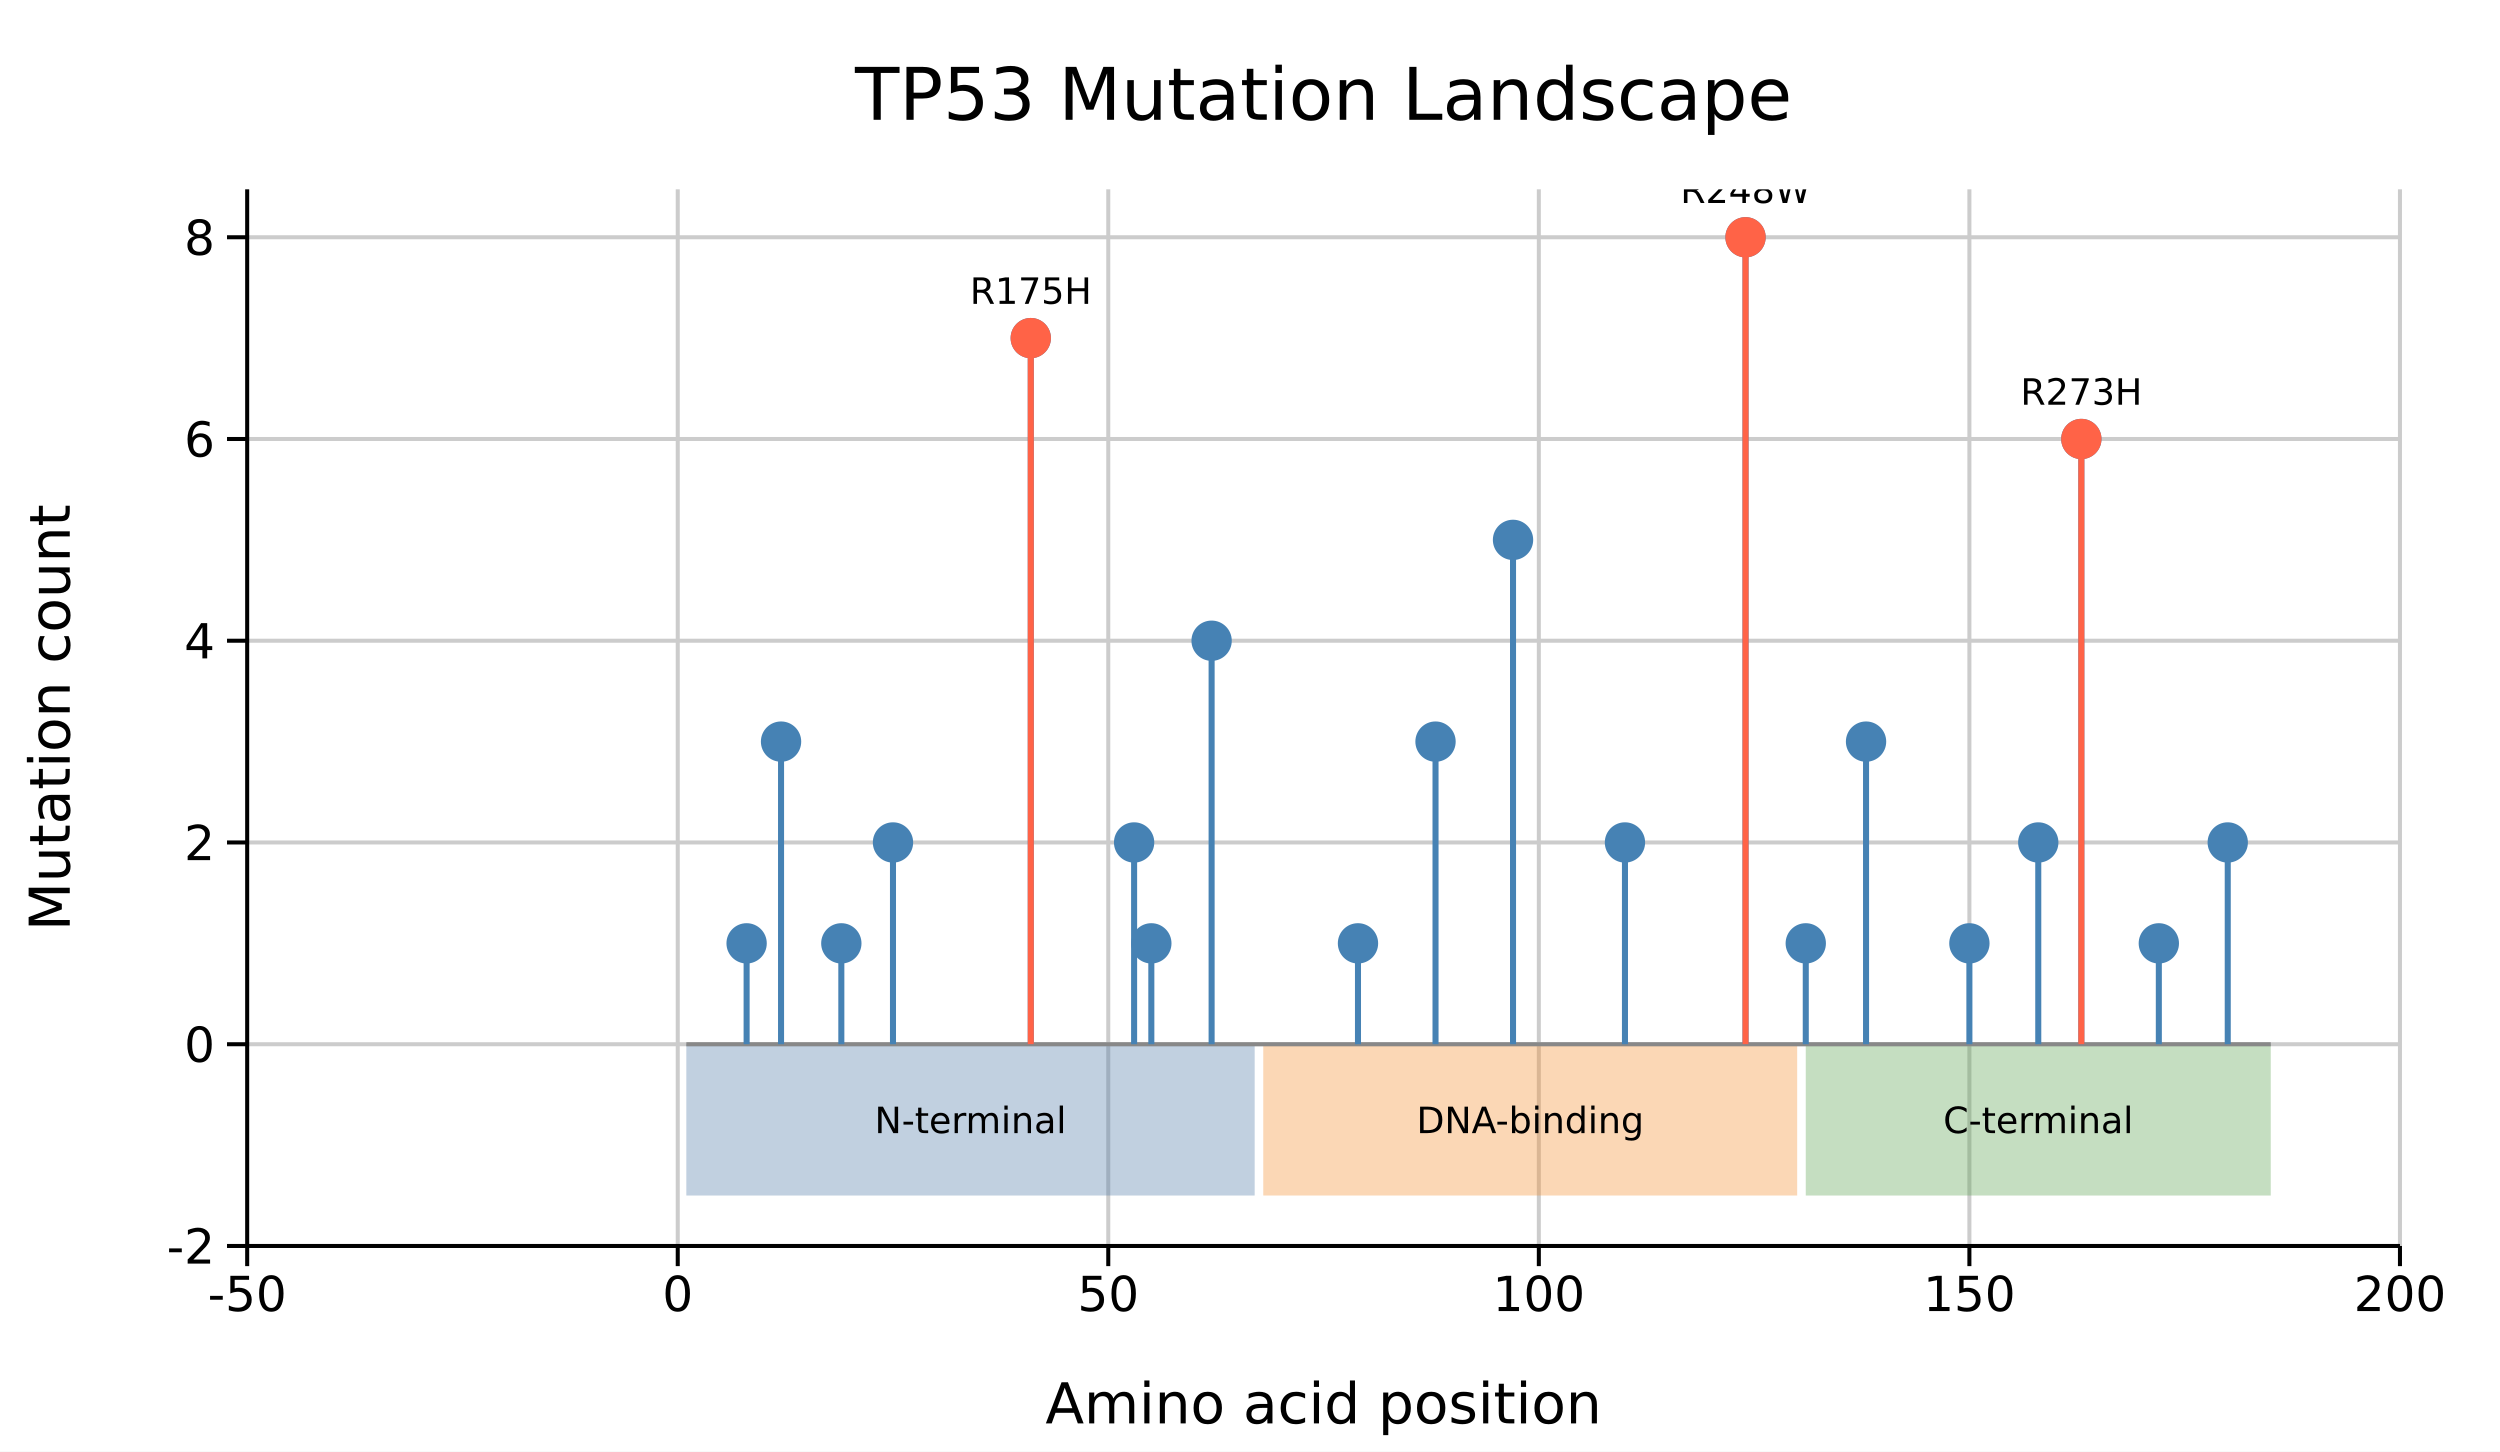
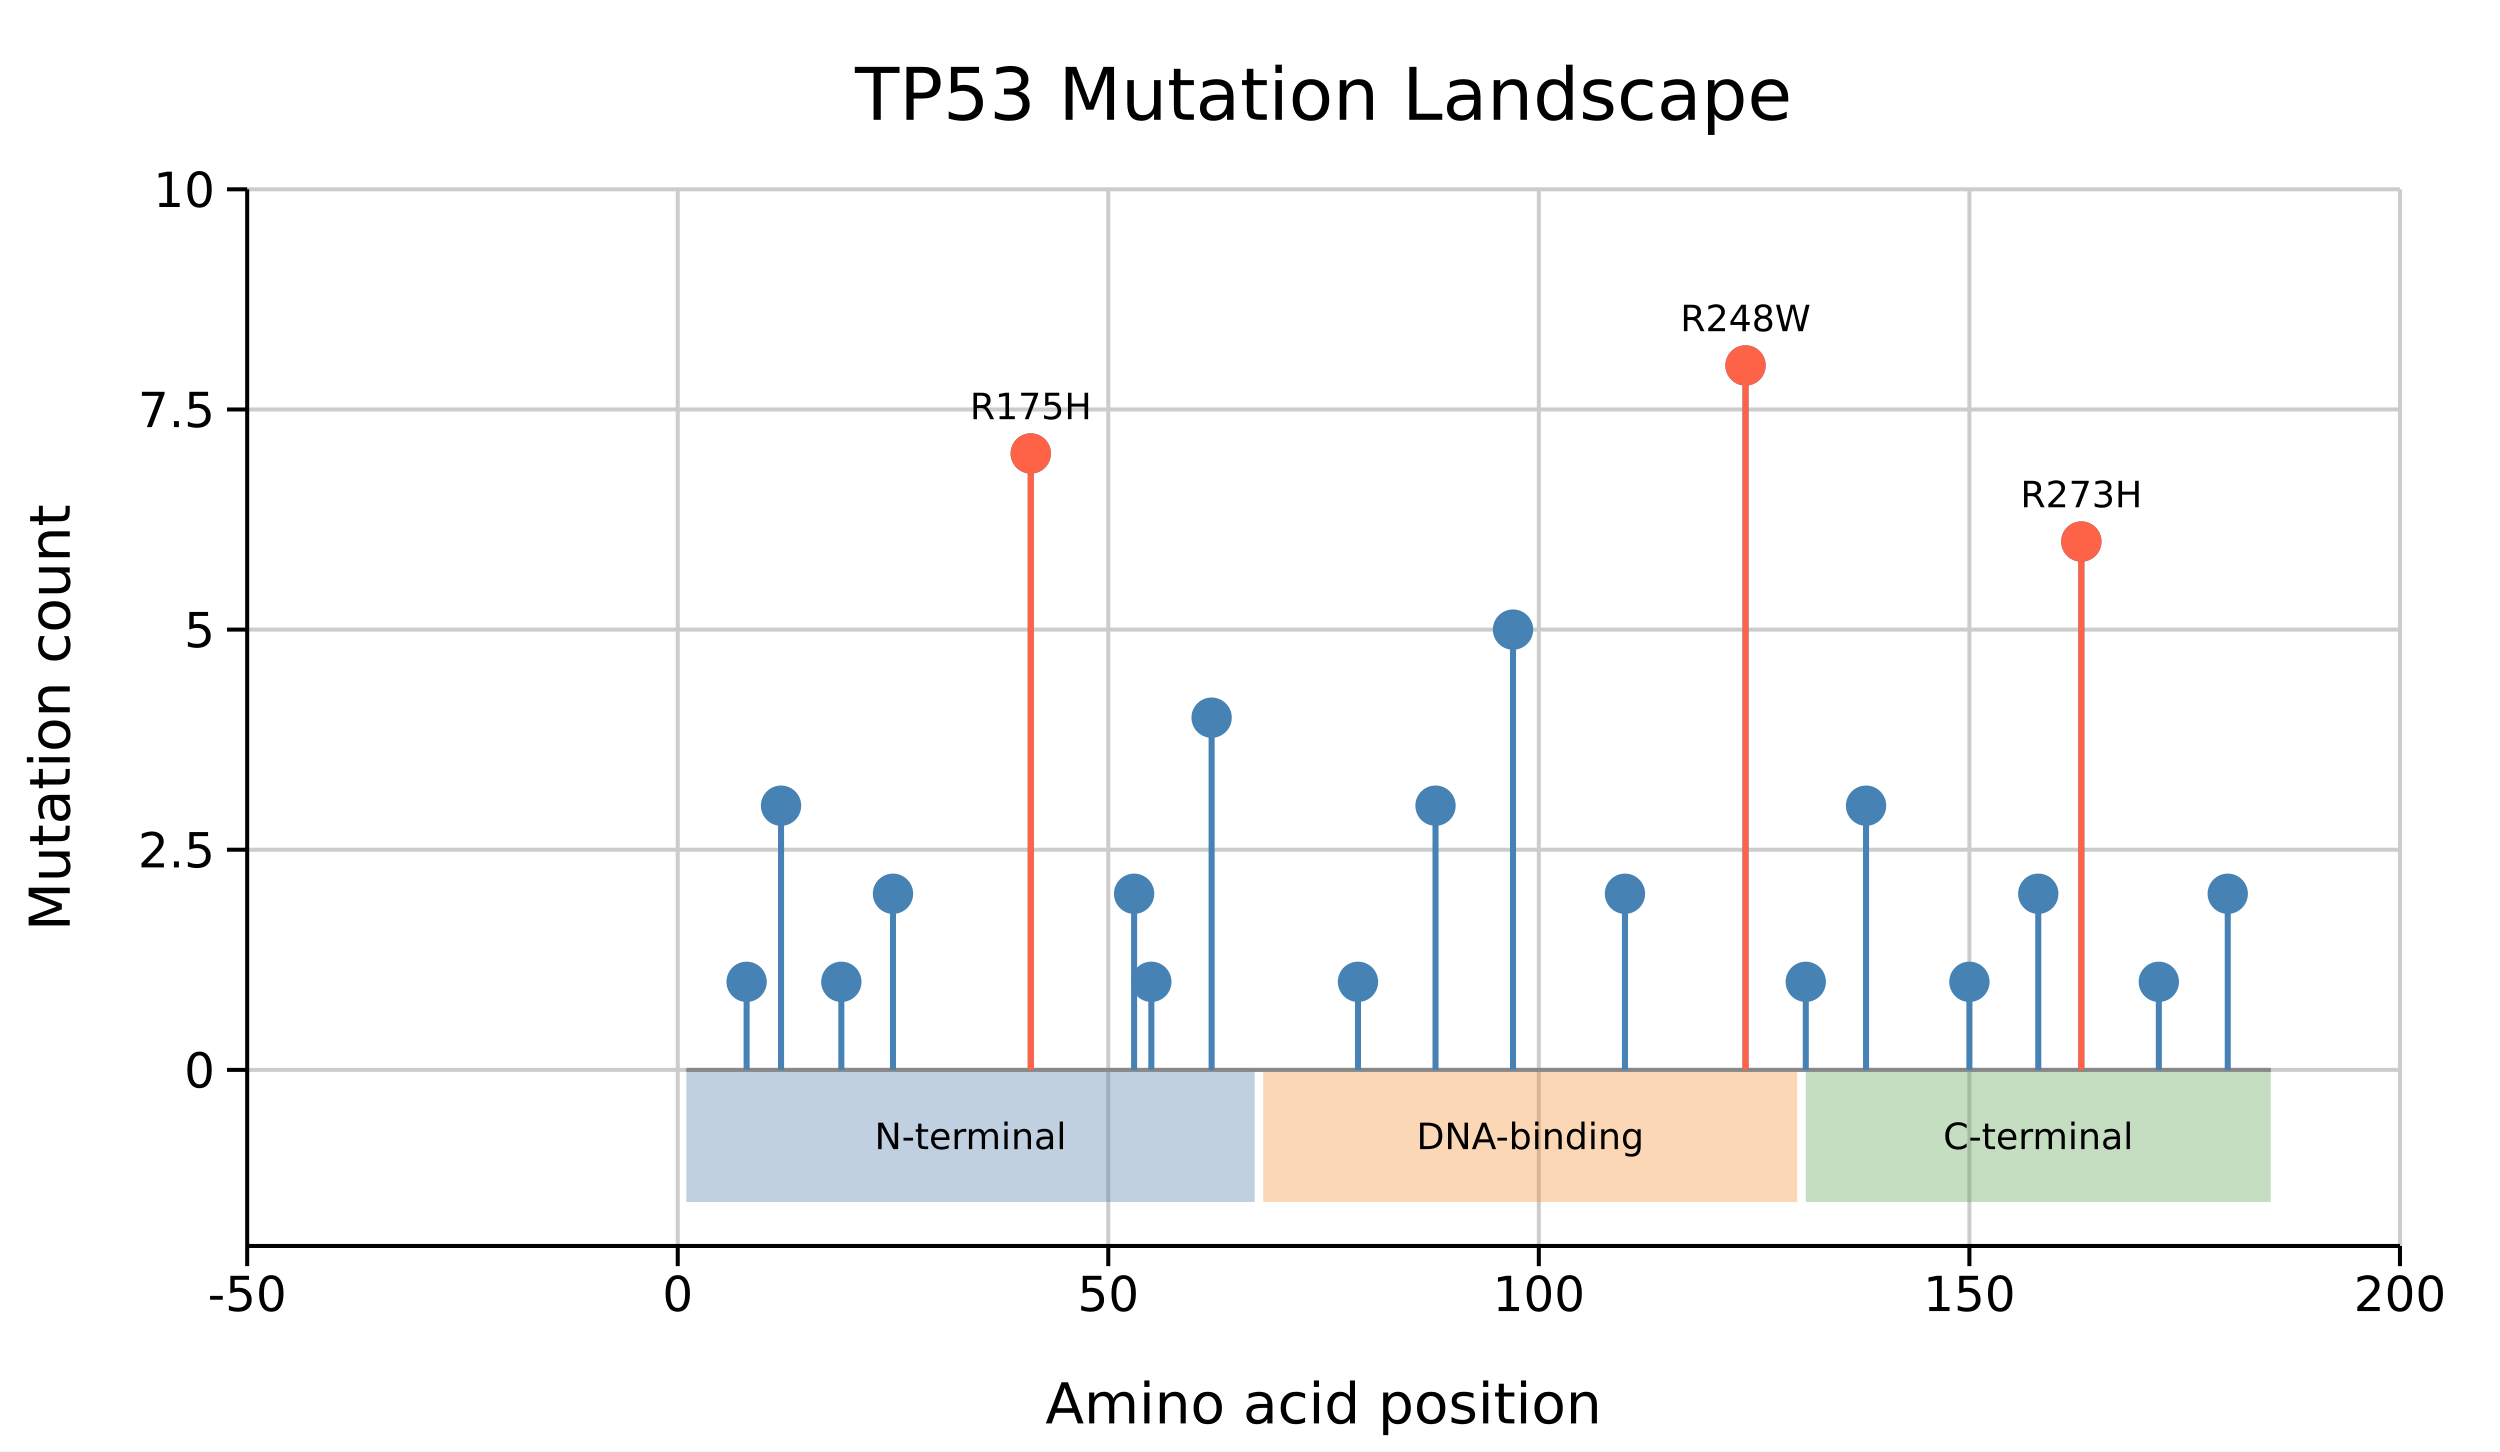
<svg xmlns="http://www.w3.org/2000/svg" width="620" height="360" font-family="DejaVu Sans, Verdana, Liberation Sans, Arial, sans-serif" fill="black">
  <rect width="100%" height="100%" fill="white" />
  <defs>
    <clipPath id="kuva-clip-1">
      <rect x="61.3" y="46.95" width="533.89" height="262.05" />
    </clipPath>
  </defs>
  <line x1="168.08" y1="46.95" x2="168.08" y2="309" stroke="#cccccc" stroke-width="1" />
  <line x1="274.85" y1="46.95" x2="274.85" y2="309" stroke="#cccccc" stroke-width="1" />
  <line x1="381.63" y1="46.95" x2="381.63" y2="309" stroke="#cccccc" stroke-width="1" />
  <line x1="488.41" y1="46.95" x2="488.41" y2="309" stroke="#cccccc" stroke-width="1" />
  <line x1="595.19" y1="46.95" x2="595.19" y2="309" stroke="#cccccc" stroke-width="1" />
-   <line x1="61.3" y1="258.97" x2="595.19" y2="258.97" stroke="#cccccc" stroke-width="1" />
-   <line x1="61.3" y1="208.93" x2="595.19" y2="208.93" stroke="#cccccc" stroke-width="1" />
-   <line x1="61.3" y1="158.9" x2="595.19" y2="158.9" stroke="#cccccc" stroke-width="1" />
-   <line x1="61.3" y1="108.87" x2="595.19" y2="108.87" stroke="#cccccc" stroke-width="1" />
-   <line x1="61.3" y1="58.84" x2="595.19" y2="58.84" stroke="#cccccc" stroke-width="1" />
+   <line x1="61.3" y1="265.33" x2="595.19" y2="265.33" stroke="#cccccc" stroke-width="1" />
+   <line x1="61.3" y1="210.73" x2="595.19" y2="210.73" stroke="#cccccc" stroke-width="1" />
+   <line x1="61.3" y1="156.14" x2="595.19" y2="156.14" stroke="#cccccc" stroke-width="1" />
+   <line x1="61.3" y1="101.55" x2="595.19" y2="101.55" stroke="#cccccc" stroke-width="1" />
+   <line x1="61.3" y1="46.95" x2="595.19" y2="46.95" stroke="#cccccc" stroke-width="1" />
  <line x1="61.3" y1="309" x2="595.19" y2="309" stroke="#000000" stroke-width="1" />
  <line x1="61.3" y1="46.95" x2="61.3" y2="309" stroke="#000000" stroke-width="1" />
  <line x1="61.3" y1="309" x2="61.3" y2="314" stroke="#000000" stroke-width="1" />
  <text x="61.3" y="325.14" font-size="12" text-anchor="middle">-50</text>
  <line x1="168.08" y1="309" x2="168.08" y2="314" stroke="#000000" stroke-width="1" />
  <text x="168.08" y="325.14" font-size="12" text-anchor="middle">0</text>
  <line x1="274.85" y1="309" x2="274.85" y2="314" stroke="#000000" stroke-width="1" />
  <text x="274.85" y="325.14" font-size="12" text-anchor="middle">50</text>
  <line x1="381.63" y1="309" x2="381.63" y2="314" stroke="#000000" stroke-width="1" />
  <text x="381.63" y="325.14" font-size="12" text-anchor="middle">100</text>
  <line x1="488.41" y1="309" x2="488.41" y2="314" stroke="#000000" stroke-width="1" />
  <text x="488.41" y="325.14" font-size="12" text-anchor="middle">150</text>
  <line x1="595.19" y1="309" x2="595.19" y2="314" stroke="#000000" stroke-width="1" />
  <text x="595.19" y="325.14" font-size="12" text-anchor="middle">200</text>
-   <line x1="56.3" y1="309" x2="61.3" y2="309" stroke="#000000" stroke-width="1" />
-   <text x="53.3" y="313.37" font-size="12" text-anchor="end">-2</text>
-   <line x1="56.3" y1="258.97" x2="61.3" y2="258.97" stroke="#000000" stroke-width="1" />
-   <text x="53.3" y="263.34" font-size="12" text-anchor="end">0</text>
-   <line x1="56.3" y1="208.93" x2="61.3" y2="208.93" stroke="#000000" stroke-width="1" />
-   <text x="53.3" y="213.31" font-size="12" text-anchor="end">2</text>
-   <line x1="56.3" y1="158.9" x2="61.3" y2="158.9" stroke="#000000" stroke-width="1" />
-   <text x="53.3" y="163.28" font-size="12" text-anchor="end">4</text>
-   <line x1="56.3" y1="108.87" x2="61.3" y2="108.87" stroke="#000000" stroke-width="1" />
-   <text x="53.3" y="113.24" font-size="12" text-anchor="end">6</text>
-   <line x1="56.3" y1="58.84" x2="61.3" y2="58.84" stroke="#000000" stroke-width="1" />
-   <text x="53.3" y="63.21" font-size="12" text-anchor="end">8</text>
+   <line x1="56.3" y1="265.33" x2="61.3" y2="265.33" stroke="#000000" stroke-width="1" />
+   <text x="53.3" y="269.7" font-size="12" text-anchor="end">0</text>
+   <line x1="56.3" y1="210.73" x2="61.3" y2="210.73" stroke="#000000" stroke-width="1" />
+   <text x="53.3" y="215.11" font-size="12" text-anchor="end">2.5</text>
+   <line x1="56.3" y1="156.14" x2="61.3" y2="156.14" stroke="#000000" stroke-width="1" />
+   <text x="53.3" y="160.51" font-size="12" text-anchor="end">5</text>
+   <line x1="56.3" y1="101.55" x2="61.3" y2="101.55" stroke="#000000" stroke-width="1" />
+   <text x="53.3" y="105.92" font-size="12" text-anchor="end">7.5</text>
+   <line x1="56.3" y1="46.95" x2="61.3" y2="46.95" stroke="#000000" stroke-width="1" />
+   <text x="53.3" y="51.33" font-size="12" text-anchor="end">10</text>
  <text x="328.24" y="353" font-size="14" text-anchor="middle">Amino acid position</text>
  <text x="17.3" y="177.98" font-size="14" text-anchor="middle" transform="rotate(-90,17.3,177.98)">Mutation count</text>
  <text x="328.24" y="29.71" font-size="18" text-anchor="middle">TP53 Mutation Landscape</text>
  <g clip-path="url(#kuva-clip-1)">
-     <rect x="170.21" y="258.97" width="140.95" height="37.52" fill="#4e79a7" fill-opacity="0.35" />
-     <text x="240.68" y="281.01" font-size="9" text-anchor="middle">N-terminal</text>
-     <rect x="313.29" y="258.97" width="132.41" height="37.52" fill="#f28e2b" fill-opacity="0.35" />
-     <text x="379.5" y="281.01" font-size="9" text-anchor="middle">DNA-binding</text>
-     <rect x="447.83" y="258.97" width="115.32" height="37.52" fill="#59a14f" fill-opacity="0.35" />
-     <text x="505.49" y="281.01" font-size="9" text-anchor="middle">C-terminal</text>
-     <line x1="170.21" y1="258.97" x2="563.15" y2="258.97" stroke="#888888" stroke-width="1" />
-     <line x1="185.16" y1="258.97" x2="185.16" y2="233.95" stroke="#4682b4" stroke-width="1.5" />
-     <circle cx="185.16" cy="233.95" r="4.5" fill="#4682b4" stroke="#4682b4" stroke-width="1" />
-     <line x1="193.7" y1="258.97" x2="193.7" y2="183.92" stroke="#4682b4" stroke-width="1.5" />
-     <circle cx="193.7" cy="183.92" r="4.5" fill="#4682b4" stroke="#4682b4" stroke-width="1" />
-     <line x1="208.65" y1="258.97" x2="208.65" y2="233.95" stroke="#4682b4" stroke-width="1.5" />
-     <circle cx="208.65" cy="233.95" r="4.5" fill="#4682b4" stroke="#4682b4" stroke-width="1" />
-     <line x1="221.46" y1="258.97" x2="221.46" y2="208.93" stroke="#4682b4" stroke-width="1.5" />
-     <circle cx="221.46" cy="208.93" r="4.5" fill="#4682b4" stroke="#4682b4" stroke-width="1" />
-     <line x1="255.63" y1="258.97" x2="255.63" y2="83.85" stroke="#4682b4" stroke-width="1.5" />
-     <circle cx="255.63" cy="83.85" r="4.5" fill="#4682b4" stroke="#4682b4" stroke-width="1" />
-     <line x1="281.26" y1="258.97" x2="281.26" y2="208.93" stroke="#4682b4" stroke-width="1.5" />
-     <circle cx="281.26" cy="208.93" r="4.5" fill="#4682b4" stroke="#4682b4" stroke-width="1" />
-     <line x1="285.53" y1="258.97" x2="285.53" y2="233.95" stroke="#4682b4" stroke-width="1.5" />
-     <circle cx="285.53" cy="233.95" r="4.5" fill="#4682b4" stroke="#4682b4" stroke-width="1" />
-     <line x1="300.48" y1="258.97" x2="300.48" y2="158.9" stroke="#4682b4" stroke-width="1.5" />
-     <circle cx="300.48" cy="158.9" r="4.5" fill="#4682b4" stroke="#4682b4" stroke-width="1" />
-     <line x1="336.78" y1="258.97" x2="336.78" y2="233.95" stroke="#4682b4" stroke-width="1.5" />
-     <circle cx="336.78" cy="233.95" r="4.5" fill="#4682b4" stroke="#4682b4" stroke-width="1" />
-     <line x1="356.01" y1="258.97" x2="356.01" y2="183.92" stroke="#4682b4" stroke-width="1.5" />
-     <circle cx="356.01" cy="183.92" r="4.5" fill="#4682b4" stroke="#4682b4" stroke-width="1" />
-     <line x1="375.23" y1="258.97" x2="375.23" y2="133.89" stroke="#4682b4" stroke-width="1.5" />
-     <circle cx="375.23" cy="133.89" r="4.5" fill="#4682b4" stroke="#4682b4" stroke-width="1" />
-     <line x1="402.99" y1="258.97" x2="402.99" y2="208.93" stroke="#4682b4" stroke-width="1.5" />
-     <circle cx="402.99" cy="208.93" r="4.5" fill="#4682b4" stroke="#4682b4" stroke-width="1" />
-     <line x1="432.89" y1="258.97" x2="432.89" y2="58.84" stroke="#4682b4" stroke-width="1.5" />
-     <circle cx="432.89" cy="58.84" r="4.5" fill="#4682b4" stroke="#4682b4" stroke-width="1" />
-     <line x1="447.83" y1="258.97" x2="447.83" y2="233.95" stroke="#4682b4" stroke-width="1.5" />
-     <circle cx="447.83" cy="233.95" r="4.5" fill="#4682b4" stroke="#4682b4" stroke-width="1" />
-     <line x1="462.78" y1="258.97" x2="462.78" y2="183.92" stroke="#4682b4" stroke-width="1.5" />
-     <circle cx="462.78" cy="183.92" r="4.5" fill="#4682b4" stroke="#4682b4" stroke-width="1" />
-     <line x1="488.41" y1="258.97" x2="488.41" y2="233.95" stroke="#4682b4" stroke-width="1.5" />
-     <circle cx="488.41" cy="233.95" r="4.5" fill="#4682b4" stroke="#4682b4" stroke-width="1" />
-     <line x1="505.49" y1="258.97" x2="505.49" y2="208.93" stroke="#4682b4" stroke-width="1.5" />
-     <circle cx="505.49" cy="208.93" r="4.5" fill="#4682b4" stroke="#4682b4" stroke-width="1" />
-     <line x1="516.17" y1="258.97" x2="516.17" y2="108.87" stroke="#4682b4" stroke-width="1.5" />
-     <circle cx="516.17" cy="108.87" r="4.5" fill="#4682b4" stroke="#4682b4" stroke-width="1" />
-     <line x1="535.39" y1="258.97" x2="535.39" y2="233.95" stroke="#4682b4" stroke-width="1.5" />
-     <circle cx="535.39" cy="233.95" r="4.5" fill="#4682b4" stroke="#4682b4" stroke-width="1" />
-     <line x1="552.48" y1="258.97" x2="552.48" y2="208.93" stroke="#4682b4" stroke-width="1.5" />
-     <circle cx="552.48" cy="208.93" r="4.5" fill="#4682b4" stroke="#4682b4" stroke-width="1" />
-     <line x1="255.63" y1="258.97" x2="255.63" y2="83.85" stroke="#ff6347" stroke-width="1.5" />
-     <circle cx="255.63" cy="83.85" r="4.5" fill="#ff6347" stroke="#ff6347" stroke-width="1" />
-     <text x="255.63" y="75.35" font-size="9" text-anchor="middle">R175H</text>
-     <line x1="432.89" y1="258.97" x2="432.89" y2="58.84" stroke="#ff6347" stroke-width="1.5" />
-     <circle cx="432.89" cy="58.84" r="4.5" fill="#ff6347" stroke="#ff6347" stroke-width="1" />
-     <text x="432.89" y="50.34" font-size="9" text-anchor="middle">R248W</text>
-     <line x1="516.17" y1="258.97" x2="516.17" y2="108.87" stroke="#ff6347" stroke-width="1.5" />
-     <circle cx="516.17" cy="108.87" r="4.5" fill="#ff6347" stroke="#ff6347" stroke-width="1" />
-     <text x="516.17" y="100.37" font-size="9" text-anchor="middle">R273H</text>
+     <rect x="170.21" y="265.33" width="140.95" height="32.76" fill="#4e79a7" fill-opacity="0.35" />
+     <text x="240.68" y="284.98" font-size="9" text-anchor="middle">N-terminal</text>
+     <rect x="313.29" y="265.33" width="132.41" height="32.76" fill="#f28e2b" fill-opacity="0.35" />
+     <text x="379.5" y="284.98" font-size="9" text-anchor="middle">DNA-binding</text>
+     <rect x="447.83" y="265.33" width="115.32" height="32.76" fill="#59a14f" fill-opacity="0.35" />
+     <text x="505.49" y="284.98" font-size="9" text-anchor="middle">C-terminal</text>
+     <line x1="170.21" y1="265.33" x2="563.15" y2="265.33" stroke="#888888" stroke-width="1" />
+     <line x1="185.16" y1="265.33" x2="185.16" y2="243.49" stroke="#4682b4" stroke-width="1.5" />
+     <circle cx="185.16" cy="243.49" r="4.5" fill="#4682b4" stroke="#4682b4" stroke-width="1" />
+     <line x1="193.7" y1="265.33" x2="193.7" y2="199.81" stroke="#4682b4" stroke-width="1.5" />
+     <circle cx="193.7" cy="199.81" r="4.5" fill="#4682b4" stroke="#4682b4" stroke-width="1" />
+     <line x1="208.65" y1="265.33" x2="208.65" y2="243.49" stroke="#4682b4" stroke-width="1.5" />
+     <circle cx="208.65" cy="243.49" r="4.5" fill="#4682b4" stroke="#4682b4" stroke-width="1" />
+     <line x1="221.46" y1="265.33" x2="221.46" y2="221.65" stroke="#4682b4" stroke-width="1.5" />
+     <circle cx="221.46" cy="221.65" r="4.5" fill="#4682b4" stroke="#4682b4" stroke-width="1" />
+     <line x1="255.63" y1="265.33" x2="255.63" y2="112.46" stroke="#4682b4" stroke-width="1.5" />
+     <circle cx="255.63" cy="112.46" r="4.5" fill="#4682b4" stroke="#4682b4" stroke-width="1" />
+     <line x1="281.26" y1="265.33" x2="281.26" y2="221.65" stroke="#4682b4" stroke-width="1.5" />
+     <circle cx="281.26" cy="221.65" r="4.5" fill="#4682b4" stroke="#4682b4" stroke-width="1" />
+     <line x1="285.53" y1="265.33" x2="285.53" y2="243.49" stroke="#4682b4" stroke-width="1.5" />
+     <circle cx="285.53" cy="243.49" r="4.5" fill="#4682b4" stroke="#4682b4" stroke-width="1" />
+     <line x1="300.48" y1="265.33" x2="300.48" y2="177.98" stroke="#4682b4" stroke-width="1.5" />
+     <circle cx="300.48" cy="177.98" r="4.5" fill="#4682b4" stroke="#4682b4" stroke-width="1" />
+     <line x1="336.78" y1="265.33" x2="336.78" y2="243.49" stroke="#4682b4" stroke-width="1.5" />
+     <circle cx="336.78" cy="243.49" r="4.5" fill="#4682b4" stroke="#4682b4" stroke-width="1" />
+     <line x1="356.01" y1="265.33" x2="356.01" y2="199.81" stroke="#4682b4" stroke-width="1.5" />
+     <circle cx="356.01" cy="199.81" r="4.5" fill="#4682b4" stroke="#4682b4" stroke-width="1" />
+     <line x1="375.23" y1="265.33" x2="375.23" y2="156.14" stroke="#4682b4" stroke-width="1.5" />
+     <circle cx="375.23" cy="156.14" r="4.5" fill="#4682b4" stroke="#4682b4" stroke-width="1" />
+     <line x1="402.99" y1="265.33" x2="402.99" y2="221.65" stroke="#4682b4" stroke-width="1.5" />
+     <circle cx="402.99" cy="221.65" r="4.5" fill="#4682b4" stroke="#4682b4" stroke-width="1" />
+     <line x1="432.89" y1="265.33" x2="432.89" y2="90.63" stroke="#4682b4" stroke-width="1.5" />
+     <circle cx="432.89" cy="90.63" r="4.5" fill="#4682b4" stroke="#4682b4" stroke-width="1" />
+     <line x1="447.83" y1="265.33" x2="447.83" y2="243.49" stroke="#4682b4" stroke-width="1.5" />
+     <circle cx="447.83" cy="243.49" r="4.5" fill="#4682b4" stroke="#4682b4" stroke-width="1" />
+     <line x1="462.78" y1="265.33" x2="462.78" y2="199.81" stroke="#4682b4" stroke-width="1.5" />
+     <circle cx="462.78" cy="199.81" r="4.5" fill="#4682b4" stroke="#4682b4" stroke-width="1" />
+     <line x1="488.41" y1="265.33" x2="488.41" y2="243.49" stroke="#4682b4" stroke-width="1.5" />
+     <circle cx="488.41" cy="243.49" r="4.5" fill="#4682b4" stroke="#4682b4" stroke-width="1" />
+     <line x1="505.49" y1="265.33" x2="505.49" y2="221.65" stroke="#4682b4" stroke-width="1.5" />
+     <circle cx="505.49" cy="221.65" r="4.5" fill="#4682b4" stroke="#4682b4" stroke-width="1" />
+     <line x1="516.17" y1="265.33" x2="516.17" y2="134.3" stroke="#4682b4" stroke-width="1.5" />
+     <circle cx="516.17" cy="134.3" r="4.5" fill="#4682b4" stroke="#4682b4" stroke-width="1" />
+     <line x1="535.39" y1="265.33" x2="535.39" y2="243.49" stroke="#4682b4" stroke-width="1.5" />
+     <circle cx="535.39" cy="243.49" r="4.5" fill="#4682b4" stroke="#4682b4" stroke-width="1" />
+     <line x1="552.48" y1="265.33" x2="552.48" y2="221.65" stroke="#4682b4" stroke-width="1.5" />
+     <circle cx="552.48" cy="221.65" r="4.5" fill="#4682b4" stroke="#4682b4" stroke-width="1" />
+     <line x1="255.63" y1="265.33" x2="255.63" y2="112.46" stroke="#ff6347" stroke-width="1.5" />
+     <circle cx="255.63" cy="112.46" r="4.5" fill="#ff6347" stroke="#ff6347" stroke-width="1" />
+     <text x="255.63" y="103.96" font-size="9" text-anchor="middle">R175H</text>
+     <line x1="432.89" y1="265.33" x2="432.89" y2="90.63" stroke="#ff6347" stroke-width="1.5" />
+     <circle cx="432.89" cy="90.63" r="4.5" fill="#ff6347" stroke="#ff6347" stroke-width="1" />
+     <text x="432.89" y="82.13" font-size="9" text-anchor="middle">R248W</text>
+     <line x1="516.17" y1="265.33" x2="516.17" y2="134.3" stroke="#ff6347" stroke-width="1.5" />
+     <circle cx="516.17" cy="134.3" r="4.5" fill="#ff6347" stroke="#ff6347" stroke-width="1" />
+     <text x="516.17" y="125.8" font-size="9" text-anchor="middle">R273H</text>
  </g>
</svg>
